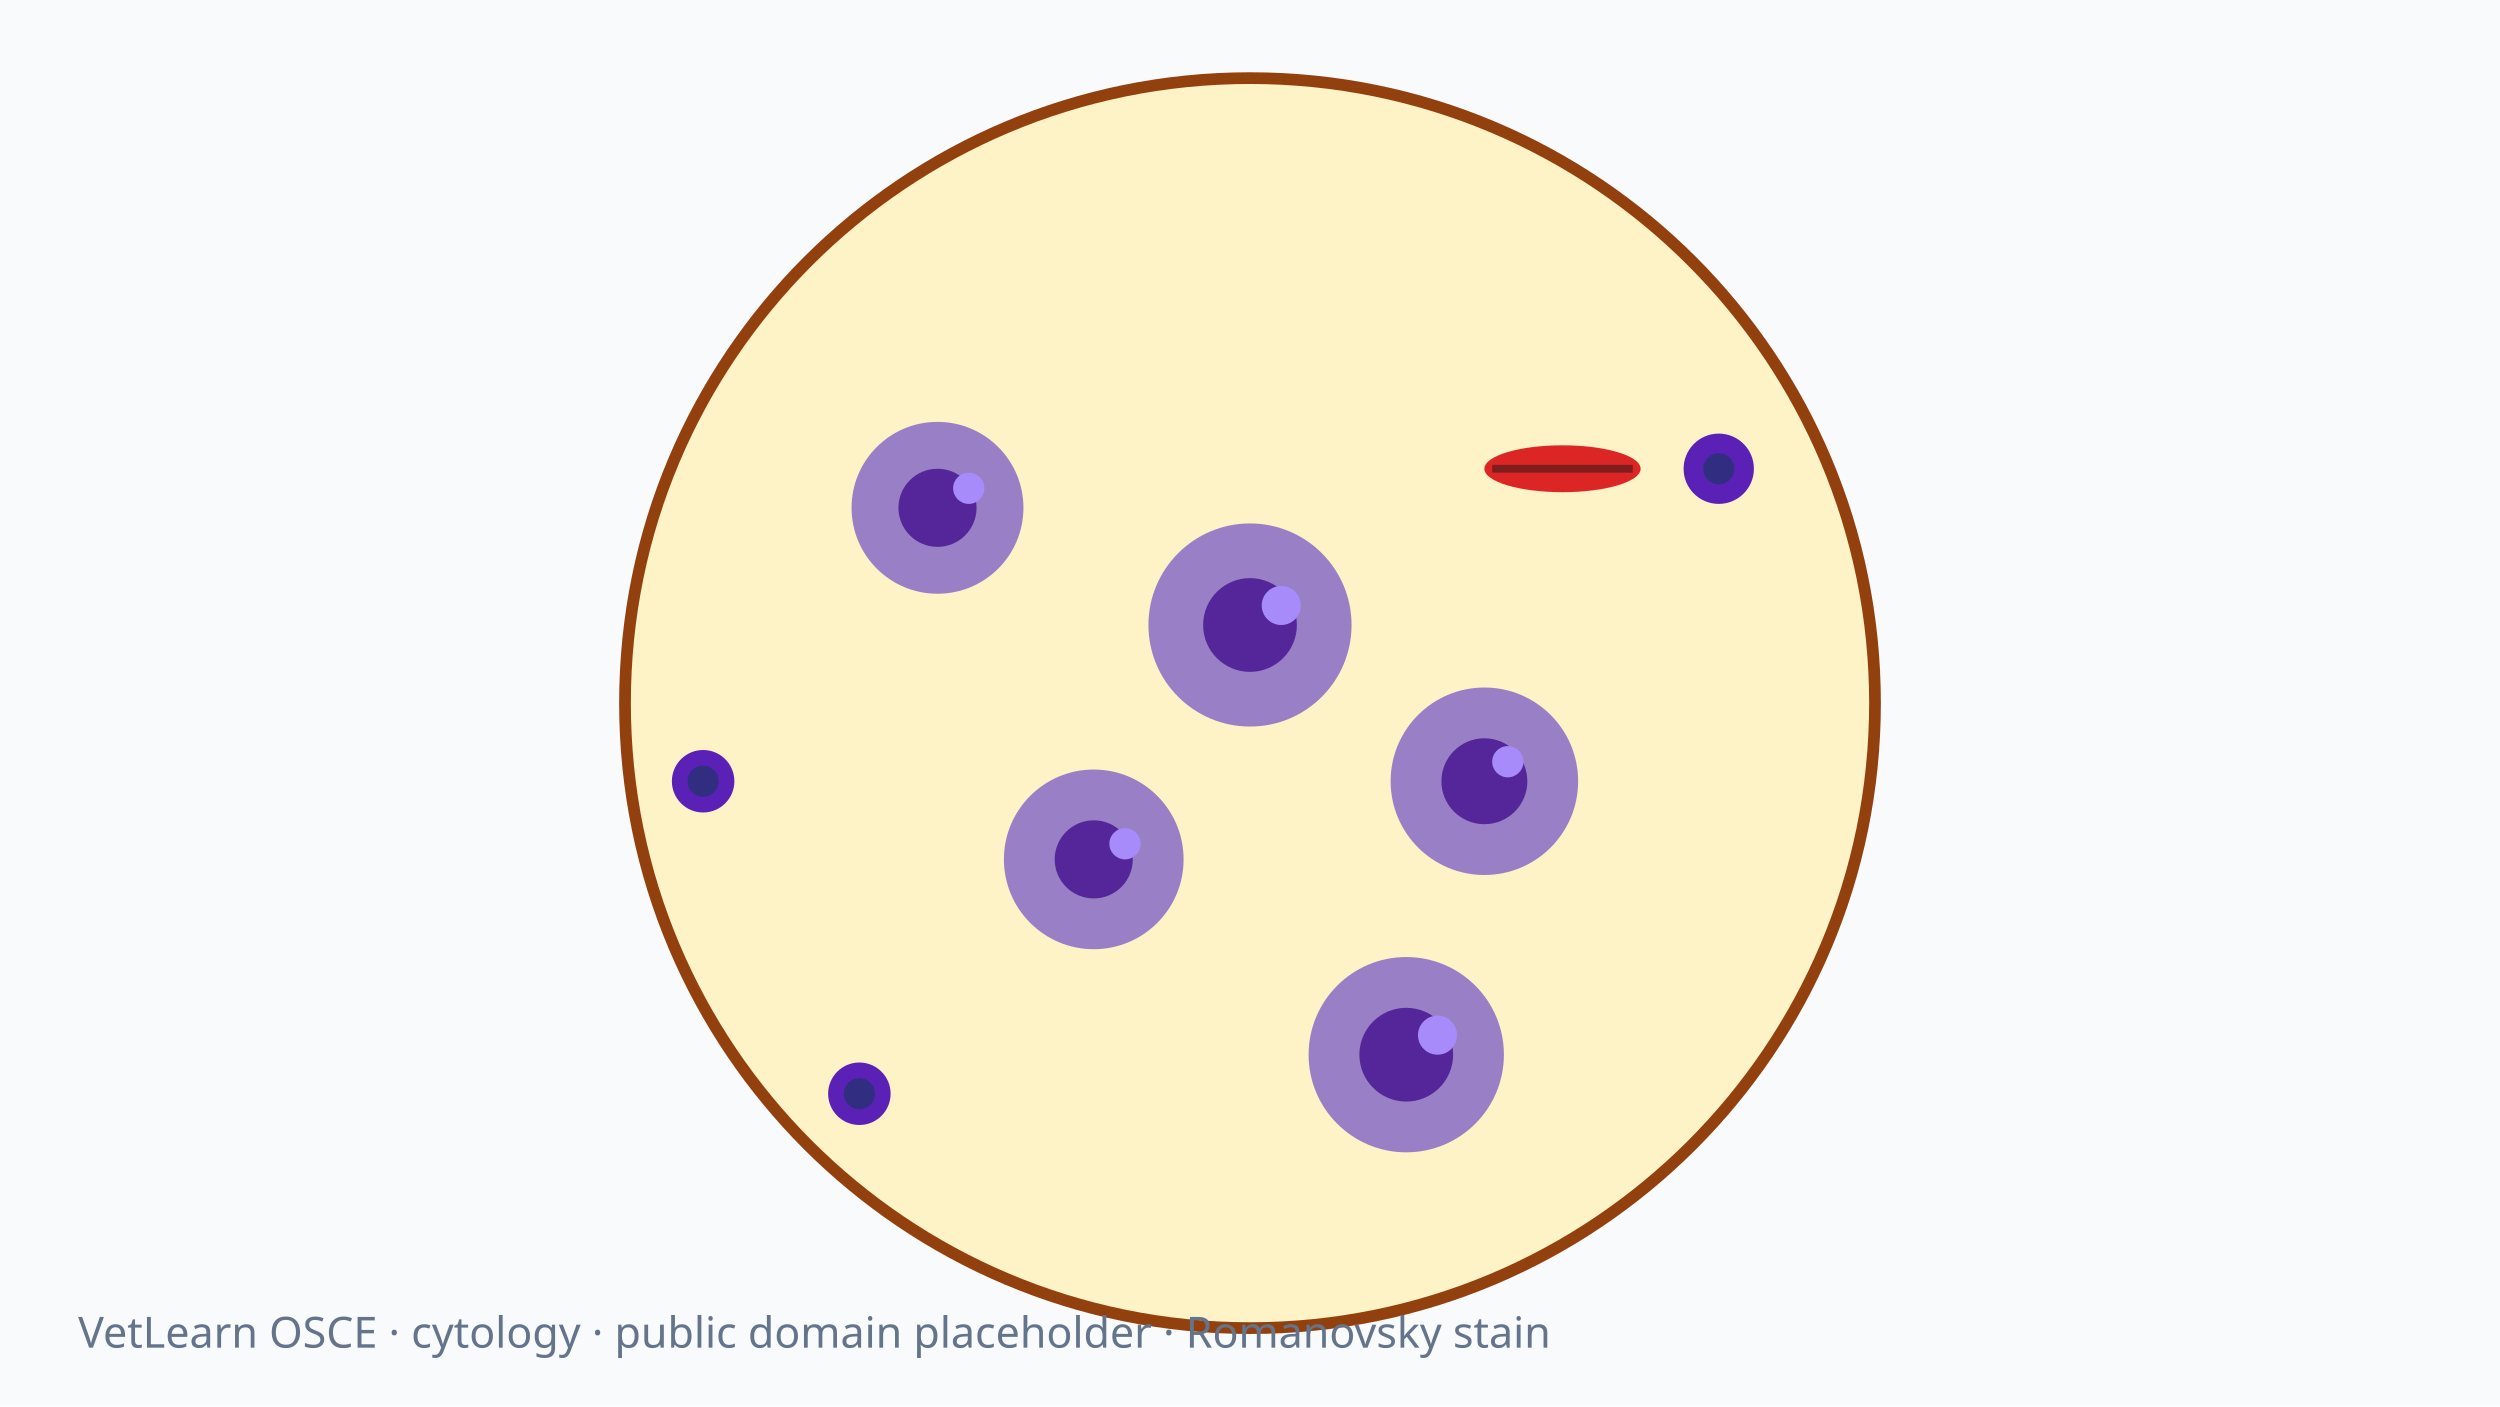
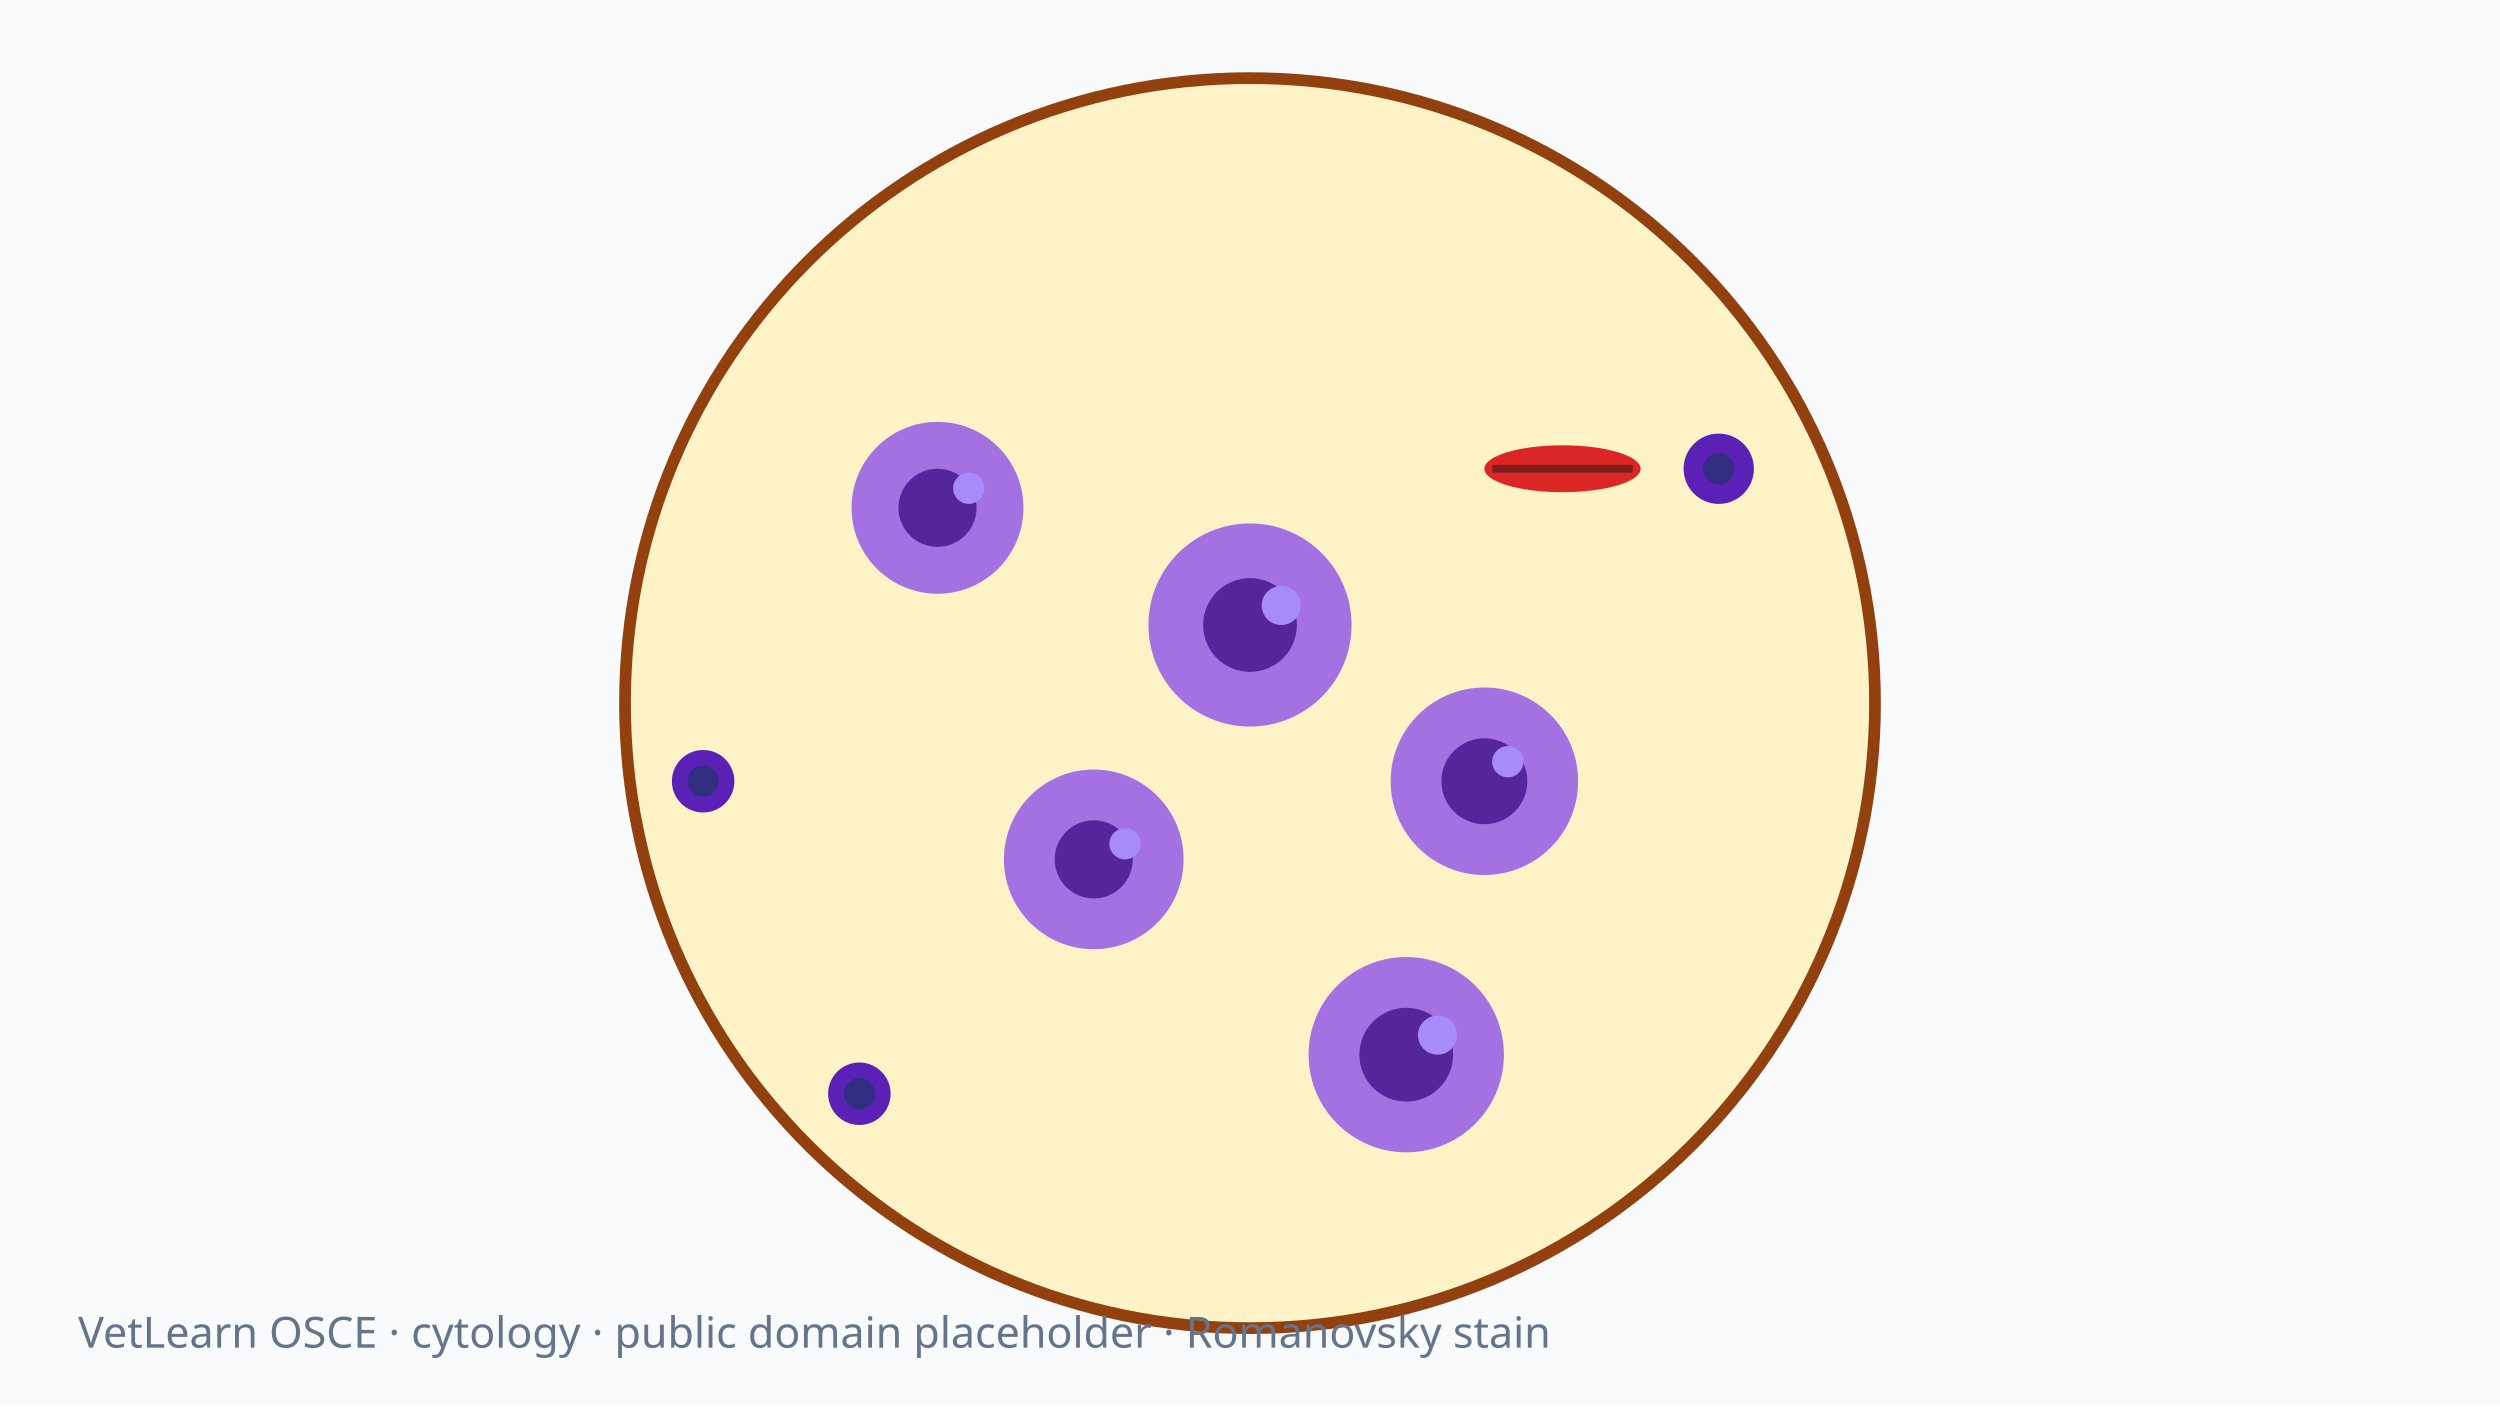
<svg xmlns="http://www.w3.org/2000/svg" viewBox="0 0 640 360" width="640" height="360">
  <rect width="640" height="360" fill="#F8FAFC" />
  <circle cx="320" cy="180" r="160" fill="#FEF3C7" stroke="#92400E" stroke-width="3" />
  <g>
-     <circle cx="240" cy="130" r="22" fill="#6D4FC4" opacity="0.7" />
+     <circle cx="240" cy="130" r="22" fill="#7C3AED" opacity="0.7" />
    <circle cx="240" cy="130" r="10" fill="#4C1D95" opacity="0.9" />
    <circle cx="248" cy="125" r="4" fill="#A78BFA" />
-     <circle cx="320" cy="160" r="26" fill="#6D4FC4" opacity="0.7" />
+     <circle cx="320" cy="160" r="26" fill="#7C3AED" opacity="0.7" />
    <circle cx="320" cy="160" r="12" fill="#4C1D95" opacity="0.9" />
    <circle cx="328" cy="155" r="5" fill="#A78BFA" />
-     <circle cx="380" cy="200" r="24" fill="#6D4FC4" opacity="0.7" />
+     <circle cx="380" cy="200" r="24" fill="#7C3AED" opacity="0.7" />
    <circle cx="380" cy="200" r="11" fill="#4C1D95" opacity="0.9" />
    <circle cx="386" cy="195" r="4" fill="#A78BFA" />
-     <circle cx="280" cy="220" r="23" fill="#6D4FC4" opacity="0.7" />
+     <circle cx="280" cy="220" r="23" fill="#7C3AED" opacity="0.7" />
    <circle cx="280" cy="220" r="10" fill="#4C1D95" opacity="0.9" />
    <circle cx="288" cy="216" r="4" fill="#A78BFA" />
-     <circle cx="360" cy="270" r="25" fill="#6D4FC4" opacity="0.7" />
+     <circle cx="360" cy="270" r="25" fill="#7C3AED" opacity="0.7" />
    <circle cx="360" cy="270" r="12" fill="#4C1D95" opacity="0.9" />
    <circle cx="368" cy="265" r="5" fill="#A78BFA" />
    <circle cx="180" cy="200" r="8" fill="#5B21B6" />
    <circle cx="180" cy="200" r="4" fill="#312E81" />
    <circle cx="440" cy="120" r="9" fill="#5B21B6" />
    <circle cx="440" cy="120" r="4" fill="#312E81" />
    <circle cx="220" cy="280" r="8" fill="#5B21B6" />
    <circle cx="220" cy="280" r="4" fill="#312E81" />
  </g>
  <g>
    <ellipse cx="400" cy="120" rx="20" ry="6" fill="#DC2626" />
    <line x1="382" y1="120" x2="418" y2="120" stroke="#7F1D1D" stroke-width="2" />
  </g>
  <text x="20" y="345" font-family="sans-serif" font-size="11" fill="#64748B">VetLearn OSCE · cytology · public domain placeholder · Romanovsky stain</text>
</svg>
